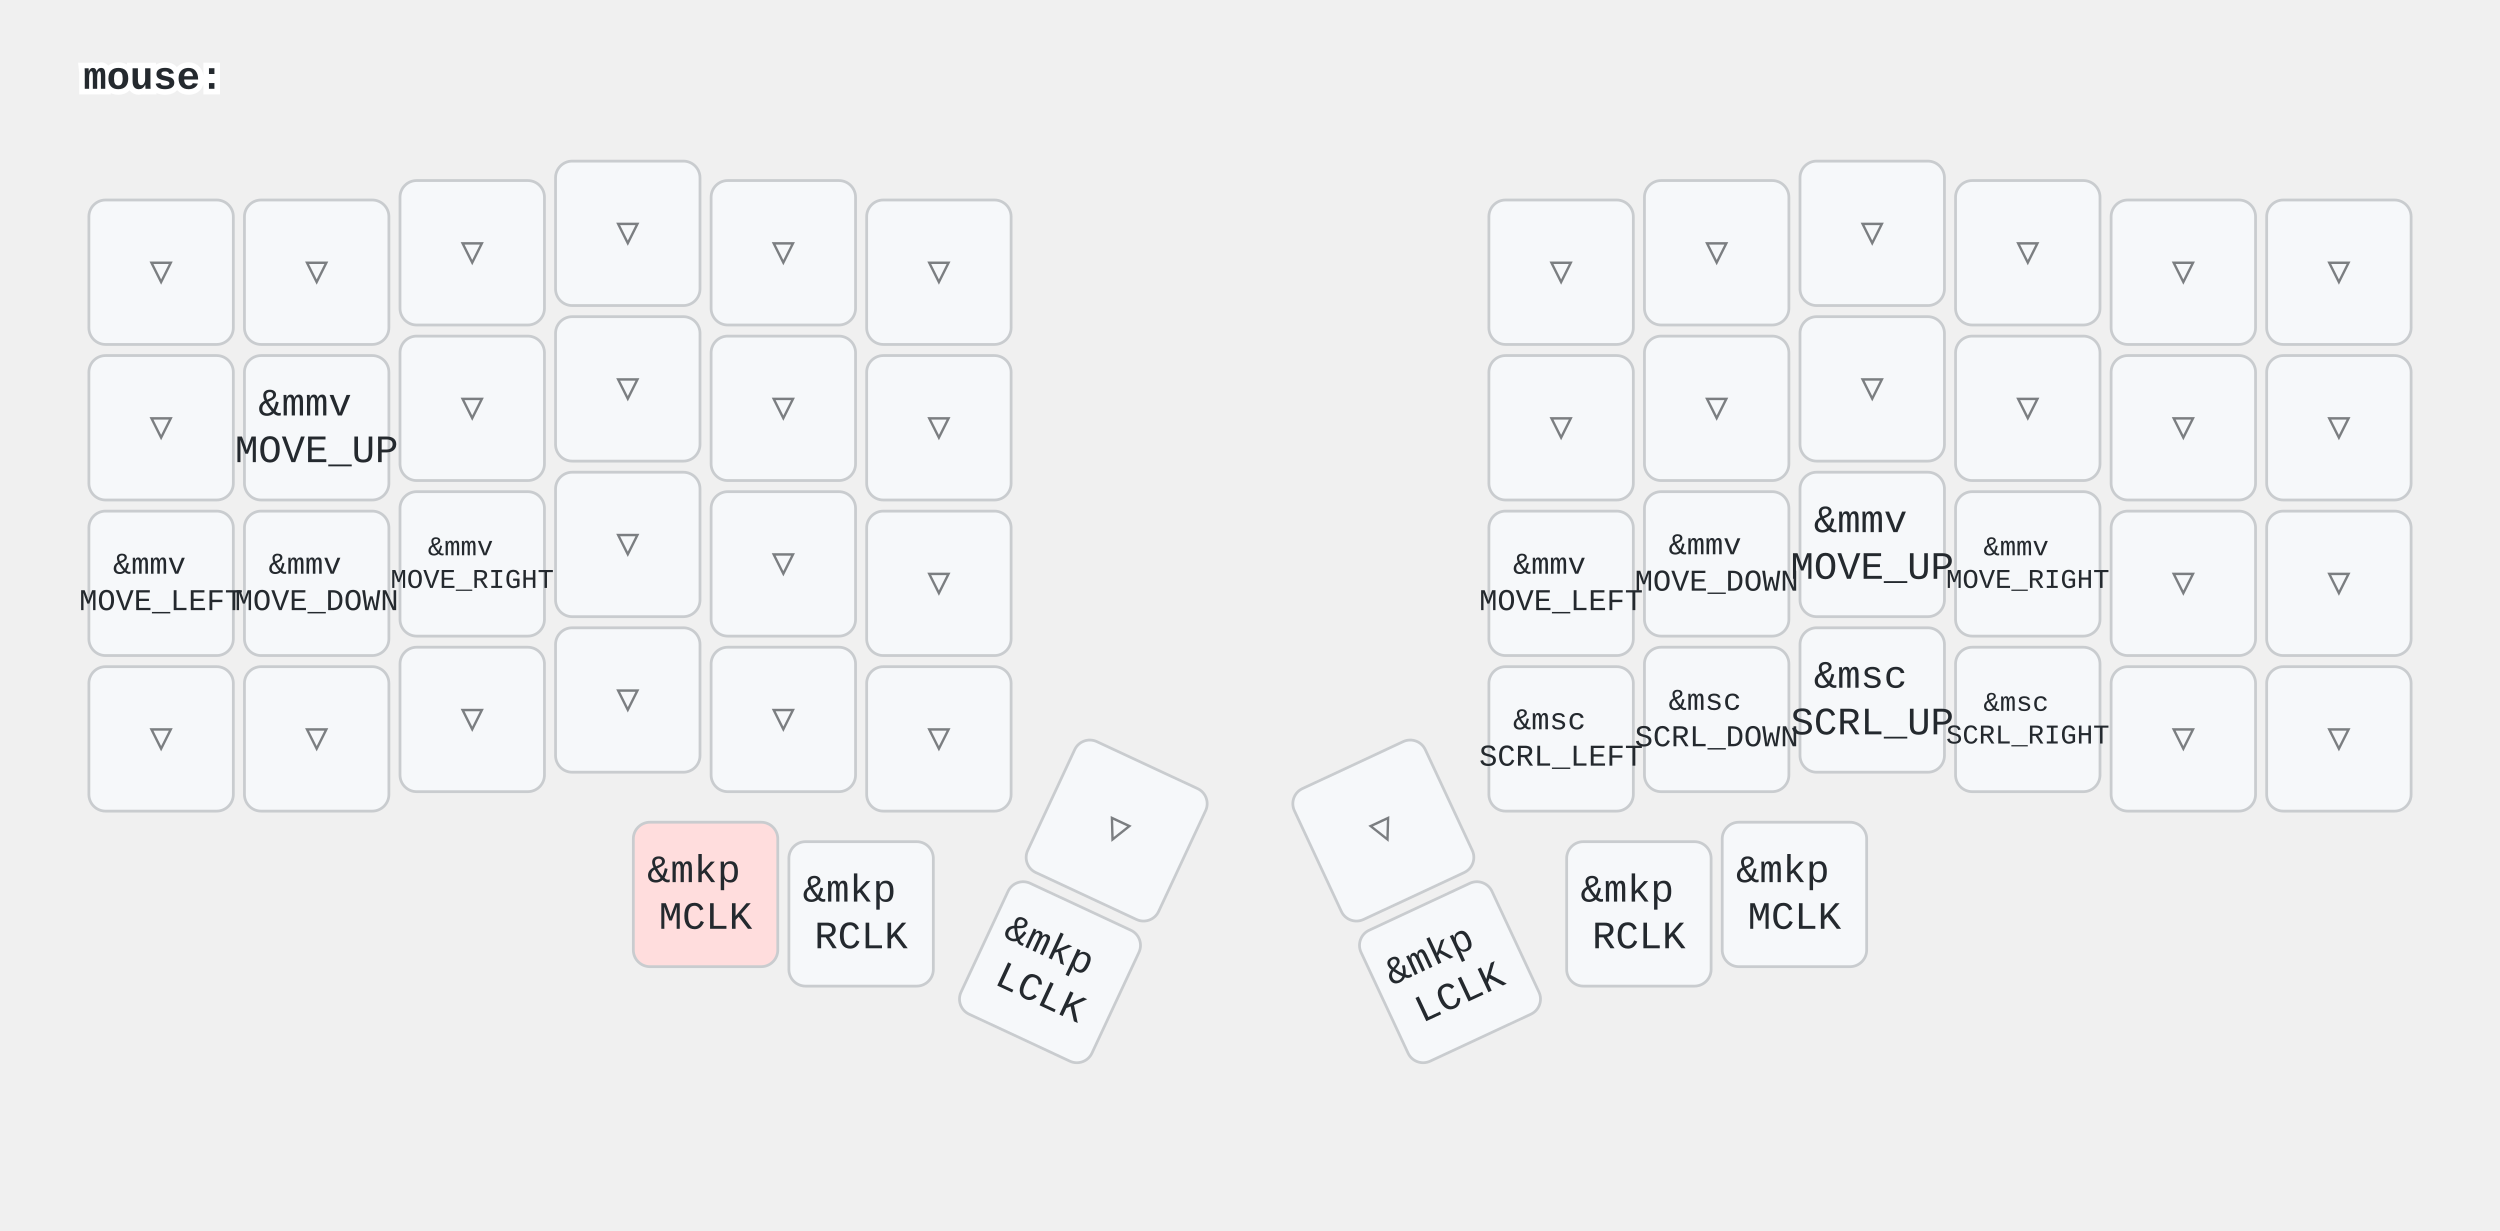
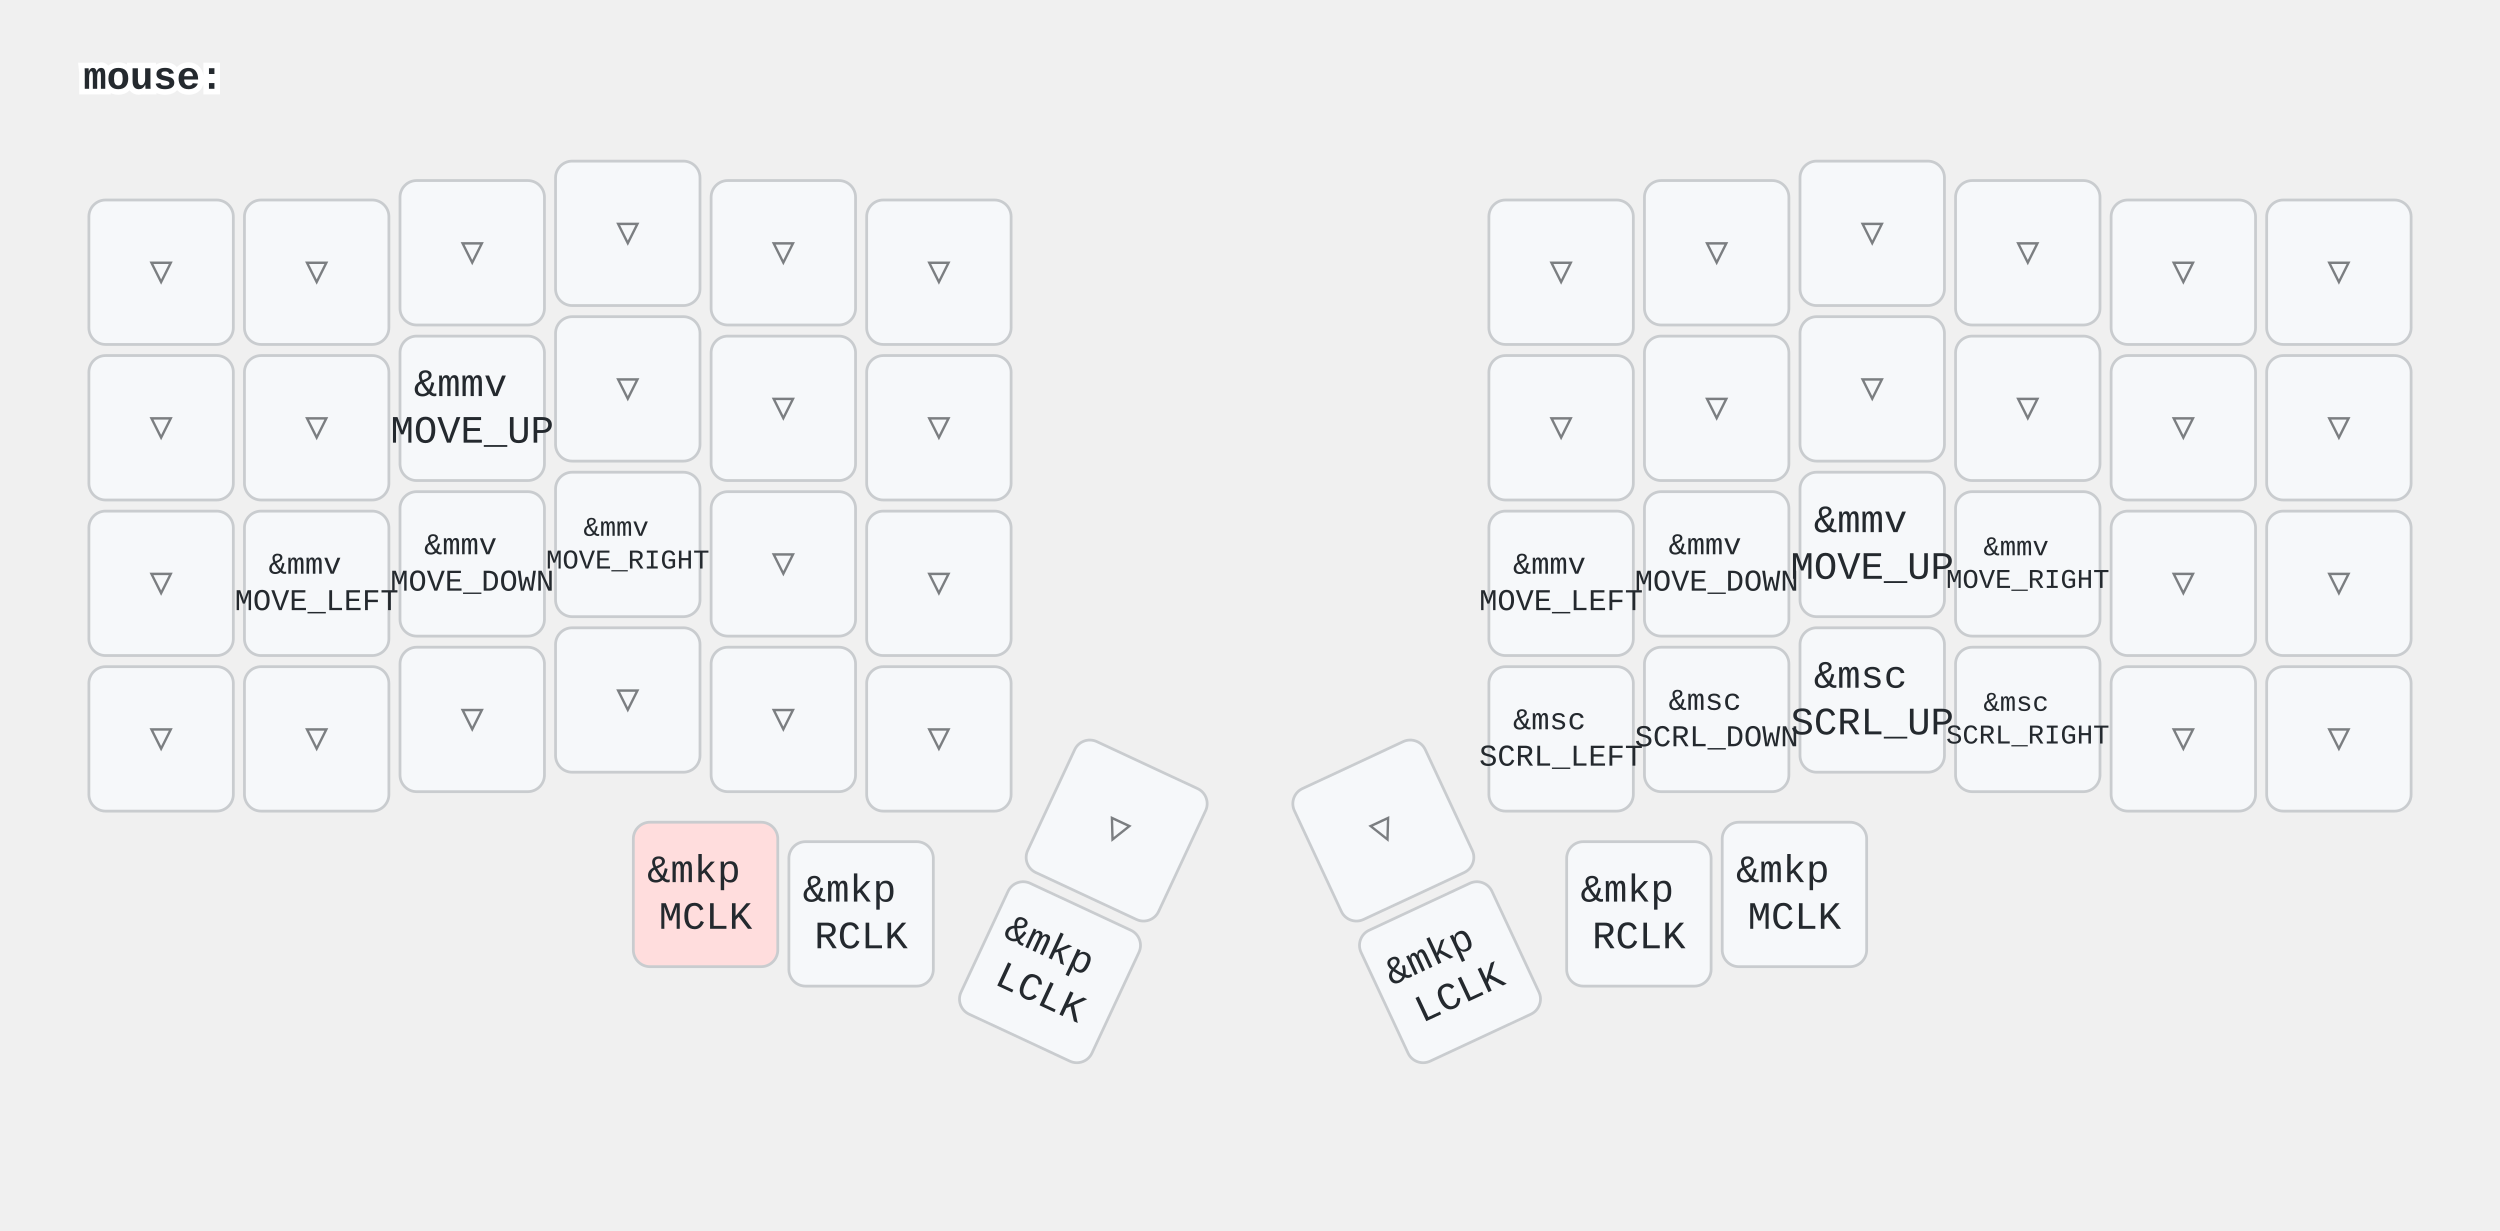
<svg xmlns="http://www.w3.org/2000/svg" width="900" height="443" viewBox="0 0 900 443" class="keymap">
  <style>/* inherit to force styles through use tags */
svg path {
    fill: inherit;
}

/* font and background color specifications */
svg.keymap {
    font-family: SFMono-Regular,Consolas,Liberation Mono,Menlo,monospace;
    font-size: 14px;
    font-kerning: normal;
    text-rendering: optimizeLegibility;
    fill: #24292e;
}

/* default key styling */
rect.key {
    fill: #f6f8fa;
}

rect.key, rect.combo {
    stroke: #c9cccf;
    stroke-width: 1;
}

/* default key side styling, only used is draw_key_sides is set */
rect.side {
    filter: brightness(90%);
}

/* color accent for combo boxes */
rect.combo, rect.combo-separate {
    fill: #cdf;
}

/* color accent for held keys */
rect.held, rect.combo.held {
    fill: #fdd;
}

/* color accent for ghost (optional) keys */
rect.ghost, rect.combo.ghost {
    stroke-dasharray: 4, 4;
    stroke-width: 2;
}

text {
    text-anchor: middle;
    dominant-baseline: middle;
}

/* styling for layer labels */
text.label {
    font-weight: bold;
    text-anchor: start;
    stroke: white;
    stroke-width: 4;
    paint-order: stroke;
}

/* styling for optional footer */
text.footer {
    text-anchor: end;
    dominant-baseline: auto;
    stroke: white;
    stroke-width: 4;
    paint-order: stroke;
}

/* styling for combo tap, and key non-tap label text */
text.combo, text.hold, text.shifted, text.left, text.right, text.tl, text.tr, text.bl, text.br {
    font-size: 11px;
}

text.hold, text.bl, text.br {
    text-anchor: middle;
    dominant-baseline: auto;
}

text.shifted, text.tl, text.tr {
    text-anchor: middle;
    dominant-baseline: hanging;
}

text.left, text.tl, text.bl {
    text-anchor: start;
}

text.right, text.tr, text.br {
    text-anchor: end;
}

text.layer-activator {
    text-decoration: underline;
}

/* styling for hold/shifted label text in combo box */
text.combo.hold, text.combo.shifted, text.combo.left, text.combo.right {
    font-size: 8px;
}

/* lighter symbol for transparent keys */
text.trans {
    fill: #7b7e81;
}

/* styling for combo dendrons */
path.combo {
    stroke-width: 1;
    stroke: gray;
    fill: none;
}

/* Start Tabler Icons Cleanup */
/* cannot use height/width with glyphs */
.icon-tabler &gt; path {
    fill: inherit;
    stroke: inherit;
    stroke-width: 2;
}
/* hide tabler's default box */
.icon-tabler &gt; path[stroke="none"][fill="none"] {
    visibility: hidden;
}
/* End Tabler Icons Cleanup */
</style>
  <g transform="translate(30, 0)" class="layer-mouse">
    <text x="0" y="28" class="label" id="mouse">mouse:</text>
    <g transform="translate(0, 56)">
      <g transform="translate(28, 42)" class="key trans keypos-0">
        <rect rx="6" ry="6" x="-26" y="-26" width="52" height="52" class="key trans" />
        <text x="0" y="0" class="key trans tap">▽</text>
      </g>
      <g transform="translate(84, 42)" class="key trans keypos-1">
        <rect rx="6" ry="6" x="-26" y="-26" width="52" height="52" class="key trans" />
        <text x="0" y="0" class="key trans tap">▽</text>
      </g>
      <g transform="translate(140, 35)" class="key trans keypos-2">
        <rect rx="6" ry="6" x="-26" y="-26" width="52" height="52" class="key trans" />
        <text x="0" y="0" class="key trans tap">▽</text>
      </g>
      <g transform="translate(196, 28)" class="key trans keypos-3">
        <rect rx="6" ry="6" x="-26" y="-26" width="52" height="52" class="key trans" />
        <text x="0" y="0" class="key trans tap">▽</text>
      </g>
      <g transform="translate(252, 35)" class="key trans keypos-4">
        <rect rx="6" ry="6" x="-26" y="-26" width="52" height="52" class="key trans" />
        <text x="0" y="0" class="key trans tap">▽</text>
      </g>
      <g transform="translate(308, 42)" class="key trans keypos-5">
        <rect rx="6" ry="6" x="-26" y="-26" width="52" height="52" class="key trans" />
        <text x="0" y="0" class="key trans tap">▽</text>
      </g>
      <g transform="translate(532, 42)" class="key trans keypos-6">
        <rect rx="6" ry="6" x="-26" y="-26" width="52" height="52" class="key trans" />
        <text x="0" y="0" class="key trans tap">▽</text>
      </g>
      <g transform="translate(588, 35)" class="key trans keypos-7">
        <rect rx="6" ry="6" x="-26" y="-26" width="52" height="52" class="key trans" />
        <text x="0" y="0" class="key trans tap">▽</text>
      </g>
      <g transform="translate(644, 28)" class="key trans keypos-8">
        <rect rx="6" ry="6" x="-26" y="-26" width="52" height="52" class="key trans" />
        <text x="0" y="0" class="key trans tap">▽</text>
      </g>
      <g transform="translate(700, 35)" class="key trans keypos-9">
        <rect rx="6" ry="6" x="-26" y="-26" width="52" height="52" class="key trans" />
        <text x="0" y="0" class="key trans tap">▽</text>
      </g>
      <g transform="translate(756, 42)" class="key trans keypos-10">
        <rect rx="6" ry="6" x="-26" y="-26" width="52" height="52" class="key trans" />
        <text x="0" y="0" class="key trans tap">▽</text>
      </g>
      <g transform="translate(812, 42)" class="key trans keypos-11">
        <rect rx="6" ry="6" x="-26" y="-26" width="52" height="52" class="key trans" />
        <text x="0" y="0" class="key trans tap">▽</text>
      </g>
      <g transform="translate(28, 98)" class="key trans keypos-12">
        <rect rx="6" ry="6" x="-26" y="-26" width="52" height="52" class="key trans" />
        <text x="0" y="0" class="key trans tap">▽</text>
      </g>
-       <g transform="translate(84, 98)" class="key keypos-13">
+       <g transform="translate(84, 98)" class="key trans keypos-13">
+         <rect rx="6" ry="6" x="-26" y="-26" width="52" height="52" class="key trans" />
+         <text x="0" y="0" class="key trans tap">▽</text>
+       </g>
+       <g transform="translate(140, 91)" class="key keypos-14">
        <rect rx="6" ry="6" x="-26" y="-26" width="52" height="52" class="key" />
        <text x="0" y="0" class="key tap">
          <tspan x="0" dy="-0.6em">&amp;mmv</tspan>
          <tspan x="0" dy="1.2em">MOVE_UP</tspan>
        </text>
      </g>
-       <g transform="translate(140, 91)" class="key trans keypos-14">
-         <rect rx="6" ry="6" x="-26" y="-26" width="52" height="52" class="key trans" />
-         <text x="0" y="0" class="key trans tap">▽</text>
-       </g>
      <g transform="translate(196, 84)" class="key trans keypos-15">
        <rect rx="6" ry="6" x="-26" y="-26" width="52" height="52" class="key trans" />
        <text x="0" y="0" class="key trans tap">▽</text>
      </g>
      <g transform="translate(252, 91)" class="key trans keypos-16">
        <rect rx="6" ry="6" x="-26" y="-26" width="52" height="52" class="key trans" />
        <text x="0" y="0" class="key trans tap">▽</text>
      </g>
      <g transform="translate(308, 98)" class="key trans keypos-17">
        <rect rx="6" ry="6" x="-26" y="-26" width="52" height="52" class="key trans" />
        <text x="0" y="0" class="key trans tap">▽</text>
      </g>
      <g transform="translate(532, 98)" class="key trans keypos-18">
        <rect rx="6" ry="6" x="-26" y="-26" width="52" height="52" class="key trans" />
        <text x="0" y="0" class="key trans tap">▽</text>
      </g>
      <g transform="translate(588, 91)" class="key trans keypos-19">
        <rect rx="6" ry="6" x="-26" y="-26" width="52" height="52" class="key trans" />
        <text x="0" y="0" class="key trans tap">▽</text>
      </g>
      <g transform="translate(644, 84)" class="key trans keypos-20">
        <rect rx="6" ry="6" x="-26" y="-26" width="52" height="52" class="key trans" />
        <text x="0" y="0" class="key trans tap">▽</text>
      </g>
      <g transform="translate(700, 91)" class="key trans keypos-21">
        <rect rx="6" ry="6" x="-26" y="-26" width="52" height="52" class="key trans" />
        <text x="0" y="0" class="key trans tap">▽</text>
      </g>
      <g transform="translate(756, 98)" class="key trans keypos-22">
        <rect rx="6" ry="6" x="-26" y="-26" width="52" height="52" class="key trans" />
        <text x="0" y="0" class="key trans tap">▽</text>
      </g>
      <g transform="translate(812, 98)" class="key trans keypos-23">
        <rect rx="6" ry="6" x="-26" y="-26" width="52" height="52" class="key trans" />
        <text x="0" y="0" class="key trans tap">▽</text>
      </g>
-       <g transform="translate(28, 154)" class="key keypos-24">
+       <g transform="translate(28, 154)" class="key trans keypos-24">
+         <rect rx="6" ry="6" x="-26" y="-26" width="52" height="52" class="key trans" />
+         <text x="0" y="0" class="key trans tap">▽</text>
+       </g>
+       <g transform="translate(84, 154)" class="key keypos-25">
        <rect rx="6" ry="6" x="-26" y="-26" width="52" height="52" class="key" />
        <text x="0" y="0" class="key tap">
          <tspan x="0" dy="-0.6em" style="font-size: 78%">&amp;mmv</tspan>
          <tspan x="0" dy="1.2em" style="font-size: 78%">MOVE_LEFT</tspan>
        </text>
      </g>
-       <g transform="translate(84, 154)" class="key keypos-25">
+       <g transform="translate(140, 147)" class="key keypos-26">
        <rect rx="6" ry="6" x="-26" y="-26" width="52" height="52" class="key" />
        <text x="0" y="0" class="key tap">
          <tspan x="0" dy="-0.6em" style="font-size: 78%">&amp;mmv</tspan>
          <tspan x="0" dy="1.2em" style="font-size: 78%">MOVE_DOWN</tspan>
        </text>
      </g>
-       <g transform="translate(140, 147)" class="key keypos-26">
+       <g transform="translate(196, 140)" class="key keypos-27">
        <rect rx="6" ry="6" x="-26" y="-26" width="52" height="52" class="key" />
        <text x="0" y="0" class="key tap">
          <tspan x="0" dy="-0.6em" style="font-size: 70%">&amp;mmv</tspan>
          <tspan x="0" dy="1.2em" style="font-size: 70%">MOVE_RIGHT</tspan>
        </text>
-       </g>
-       <g transform="translate(196, 140)" class="key trans keypos-27">
-         <rect rx="6" ry="6" x="-26" y="-26" width="52" height="52" class="key trans" />
-         <text x="0" y="0" class="key trans tap">▽</text>
      </g>
      <g transform="translate(252, 147)" class="key trans keypos-28">
        <rect rx="6" ry="6" x="-26" y="-26" width="52" height="52" class="key trans" />
        <text x="0" y="0" class="key trans tap">▽</text>
      </g>
      <g transform="translate(308, 154)" class="key trans keypos-29">
        <rect rx="6" ry="6" x="-26" y="-26" width="52" height="52" class="key trans" />
        <text x="0" y="0" class="key trans tap">▽</text>
      </g>
      <g transform="translate(532, 154)" class="key keypos-30">
        <rect rx="6" ry="6" x="-26" y="-26" width="52" height="52" class="key" />
        <text x="0" y="0" class="key tap">
          <tspan x="0" dy="-0.6em" style="font-size: 78%">&amp;mmv</tspan>
          <tspan x="0" dy="1.2em" style="font-size: 78%">MOVE_LEFT</tspan>
        </text>
      </g>
      <g transform="translate(588, 147)" class="key keypos-31">
        <rect rx="6" ry="6" x="-26" y="-26" width="52" height="52" class="key" />
        <text x="0" y="0" class="key tap">
          <tspan x="0" dy="-0.6em" style="font-size: 78%">&amp;mmv</tspan>
          <tspan x="0" dy="1.2em" style="font-size: 78%">MOVE_DOWN</tspan>
        </text>
      </g>
      <g transform="translate(644, 140)" class="key keypos-32">
        <rect rx="6" ry="6" x="-26" y="-26" width="52" height="52" class="key" />
        <text x="0" y="0" class="key tap">
          <tspan x="0" dy="-0.6em">&amp;mmv</tspan>
          <tspan x="0" dy="1.2em">MOVE_UP</tspan>
        </text>
      </g>
      <g transform="translate(700, 147)" class="key keypos-33">
        <rect rx="6" ry="6" x="-26" y="-26" width="52" height="52" class="key" />
        <text x="0" y="0" class="key tap">
          <tspan x="0" dy="-0.6em" style="font-size: 70%">&amp;mmv</tspan>
          <tspan x="0" dy="1.2em" style="font-size: 70%">MOVE_RIGHT</tspan>
        </text>
      </g>
      <g transform="translate(756, 154)" class="key trans keypos-34">
        <rect rx="6" ry="6" x="-26" y="-26" width="52" height="52" class="key trans" />
        <text x="0" y="0" class="key trans tap">▽</text>
      </g>
      <g transform="translate(812, 154)" class="key trans keypos-35">
        <rect rx="6" ry="6" x="-26" y="-26" width="52" height="52" class="key trans" />
        <text x="0" y="0" class="key trans tap">▽</text>
      </g>
      <g transform="translate(28, 210)" class="key trans keypos-36">
        <rect rx="6" ry="6" x="-26" y="-26" width="52" height="52" class="key trans" />
        <text x="0" y="0" class="key trans tap">▽</text>
      </g>
      <g transform="translate(84, 210)" class="key trans keypos-37">
        <rect rx="6" ry="6" x="-26" y="-26" width="52" height="52" class="key trans" />
        <text x="0" y="0" class="key trans tap">▽</text>
      </g>
      <g transform="translate(140, 203)" class="key trans keypos-38">
        <rect rx="6" ry="6" x="-26" y="-26" width="52" height="52" class="key trans" />
        <text x="0" y="0" class="key trans tap">▽</text>
      </g>
      <g transform="translate(196, 196)" class="key trans keypos-39">
        <rect rx="6" ry="6" x="-26" y="-26" width="52" height="52" class="key trans" />
        <text x="0" y="0" class="key trans tap">▽</text>
      </g>
      <g transform="translate(252, 203)" class="key trans keypos-40">
        <rect rx="6" ry="6" x="-26" y="-26" width="52" height="52" class="key trans" />
        <text x="0" y="0" class="key trans tap">▽</text>
      </g>
      <g transform="translate(308, 210)" class="key trans keypos-41">
        <rect rx="6" ry="6" x="-26" y="-26" width="52" height="52" class="key trans" />
        <text x="0" y="0" class="key trans tap">▽</text>
      </g>
      <g transform="translate(372, 243) rotate(25.0)" class="key trans keypos-42">
        <rect rx="6" ry="6" x="-26" y="-26" width="52" height="52" class="key trans" />
        <text x="0" y="0" class="key trans tap">▽</text>
      </g>
      <g transform="translate(468, 243) rotate(-25.0)" class="key trans keypos-43">
        <rect rx="6" ry="6" x="-26" y="-26" width="52" height="52" class="key trans" />
        <text x="0" y="0" class="key trans tap">▽</text>
      </g>
      <g transform="translate(532, 210)" class="key keypos-44">
        <rect rx="6" ry="6" x="-26" y="-26" width="52" height="52" class="key" />
        <text x="0" y="0" class="key tap">
          <tspan x="0" dy="-0.6em" style="font-size: 78%">&amp;msc</tspan>
          <tspan x="0" dy="1.2em" style="font-size: 78%">SCRL_LEFT</tspan>
        </text>
      </g>
      <g transform="translate(588, 203)" class="key keypos-45">
        <rect rx="6" ry="6" x="-26" y="-26" width="52" height="52" class="key" />
        <text x="0" y="0" class="key tap">
          <tspan x="0" dy="-0.6em" style="font-size: 78%">&amp;msc</tspan>
          <tspan x="0" dy="1.2em" style="font-size: 78%">SCRL_DOWN</tspan>
        </text>
      </g>
      <g transform="translate(644, 196)" class="key keypos-46">
        <rect rx="6" ry="6" x="-26" y="-26" width="52" height="52" class="key" />
        <text x="0" y="0" class="key tap">
          <tspan x="0" dy="-0.6em">&amp;msc</tspan>
          <tspan x="0" dy="1.2em">SCRL_UP</tspan>
        </text>
      </g>
      <g transform="translate(700, 203)" class="key keypos-47">
        <rect rx="6" ry="6" x="-26" y="-26" width="52" height="52" class="key" />
        <text x="0" y="0" class="key tap">
          <tspan x="0" dy="-0.6em" style="font-size: 70%">&amp;msc</tspan>
          <tspan x="0" dy="1.2em" style="font-size: 70%">SCRL_RIGHT</tspan>
        </text>
      </g>
      <g transform="translate(756, 210)" class="key trans keypos-48">
        <rect rx="6" ry="6" x="-26" y="-26" width="52" height="52" class="key trans" />
        <text x="0" y="0" class="key trans tap">▽</text>
      </g>
      <g transform="translate(812, 210)" class="key trans keypos-49">
        <rect rx="6" ry="6" x="-26" y="-26" width="52" height="52" class="key trans" />
        <text x="0" y="0" class="key trans tap">▽</text>
      </g>
      <g transform="translate(224, 266)" class="key held keypos-50">
        <rect rx="6" ry="6" x="-26" y="-26" width="52" height="52" class="key held" />
        <text x="0" y="0" class="key held tap">
          <tspan x="0" dy="-0.6em">&amp;mkp</tspan>
          <tspan x="0" dy="1.2em">MCLK</tspan>
        </text>
      </g>
      <g transform="translate(280, 273)" class="key keypos-51">
        <rect rx="6" ry="6" x="-26" y="-26" width="52" height="52" class="key" />
        <text x="0" y="0" class="key tap">
          <tspan x="0" dy="-0.6em">&amp;mkp</tspan>
          <tspan x="0" dy="1.2em">RCLK</tspan>
        </text>
      </g>
      <g transform="translate(348, 294) rotate(25.0)" class="key keypos-52">
        <rect rx="6" ry="6" x="-26" y="-26" width="52" height="52" class="key" />
        <text x="0" y="0" class="key tap">
          <tspan x="0" dy="-0.6em">&amp;mkp</tspan>
          <tspan x="0" dy="1.2em">LCLK</tspan>
        </text>
      </g>
      <g transform="translate(492, 294) rotate(-25.0)" class="key keypos-53">
        <rect rx="6" ry="6" x="-26" y="-26" width="52" height="52" class="key" />
        <text x="0" y="0" class="key tap">
          <tspan x="0" dy="-0.6em">&amp;mkp</tspan>
          <tspan x="0" dy="1.2em">LCLK</tspan>
        </text>
      </g>
      <g transform="translate(560, 273)" class="key keypos-54">
        <rect rx="6" ry="6" x="-26" y="-26" width="52" height="52" class="key" />
        <text x="0" y="0" class="key tap">
          <tspan x="0" dy="-0.6em">&amp;mkp</tspan>
          <tspan x="0" dy="1.2em">RCLK</tspan>
        </text>
      </g>
      <g transform="translate(616, 266)" class="key keypos-55">
        <rect rx="6" ry="6" x="-26" y="-26" width="52" height="52" class="key" />
        <text x="0" y="0" class="key tap">
          <tspan x="0" dy="-0.6em">&amp;mkp</tspan>
          <tspan x="0" dy="1.2em">MCLK</tspan>
        </text>
      </g>
    </g>
  </g>
</svg>
